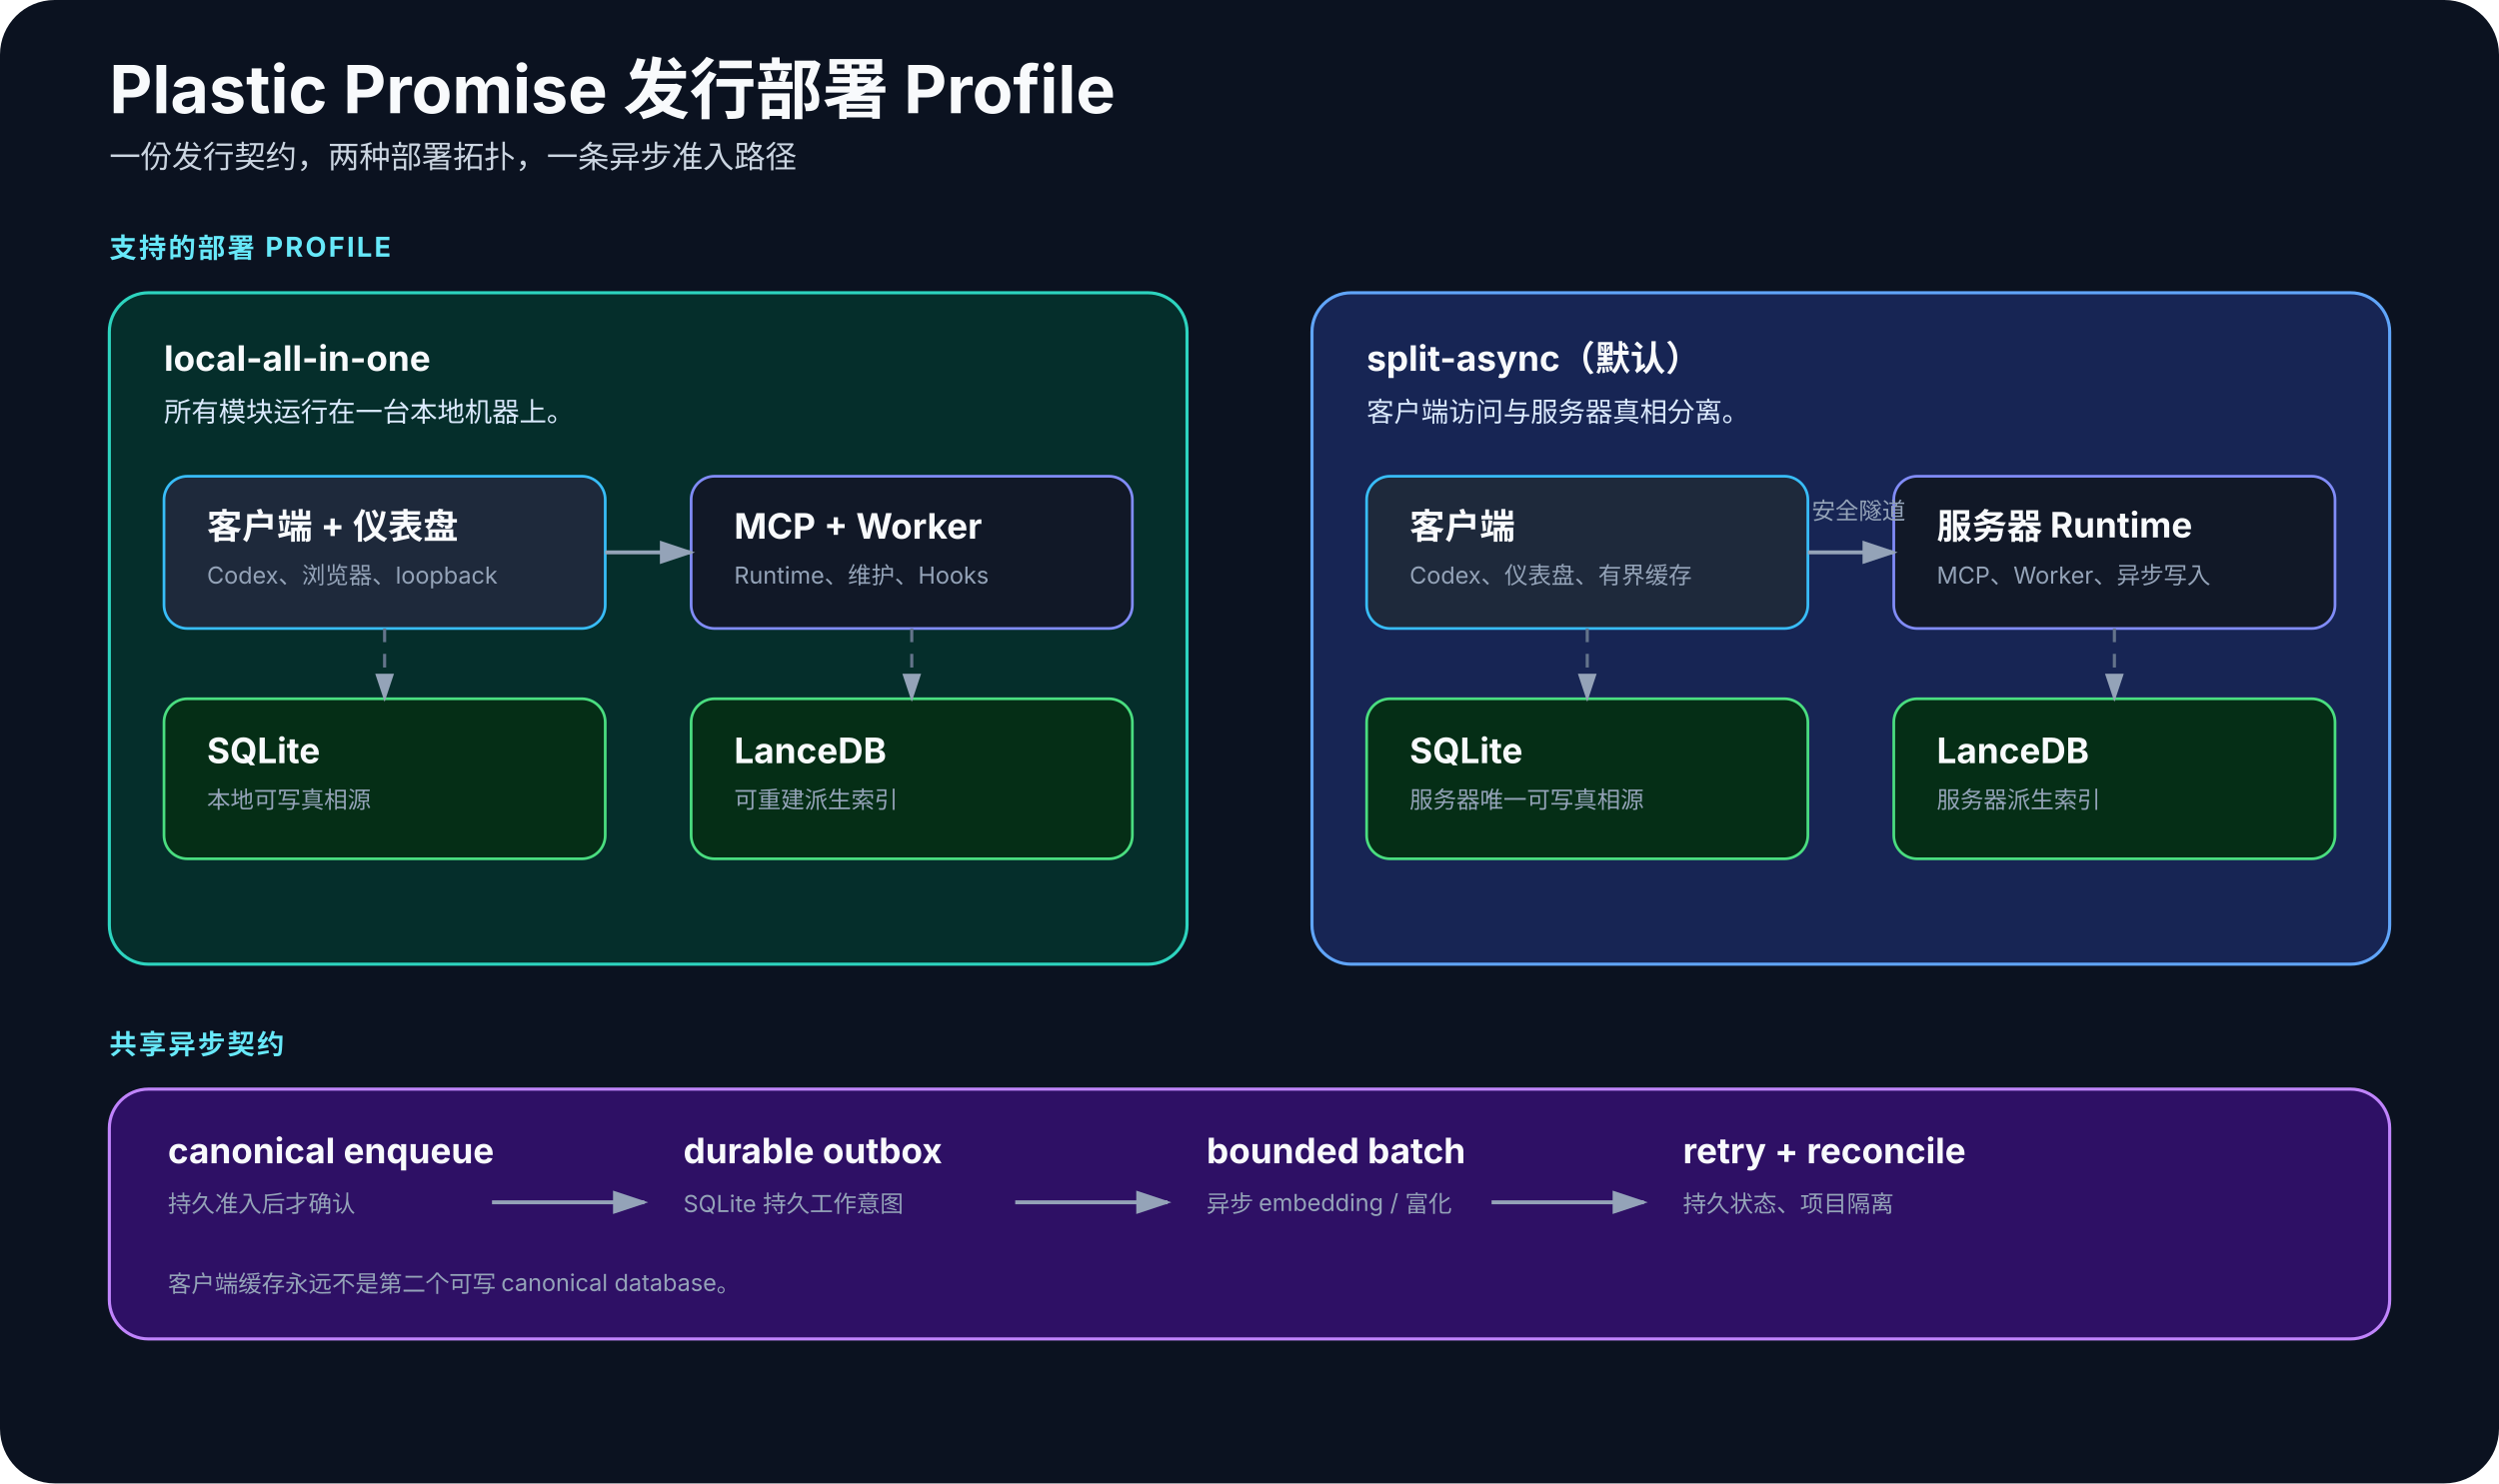
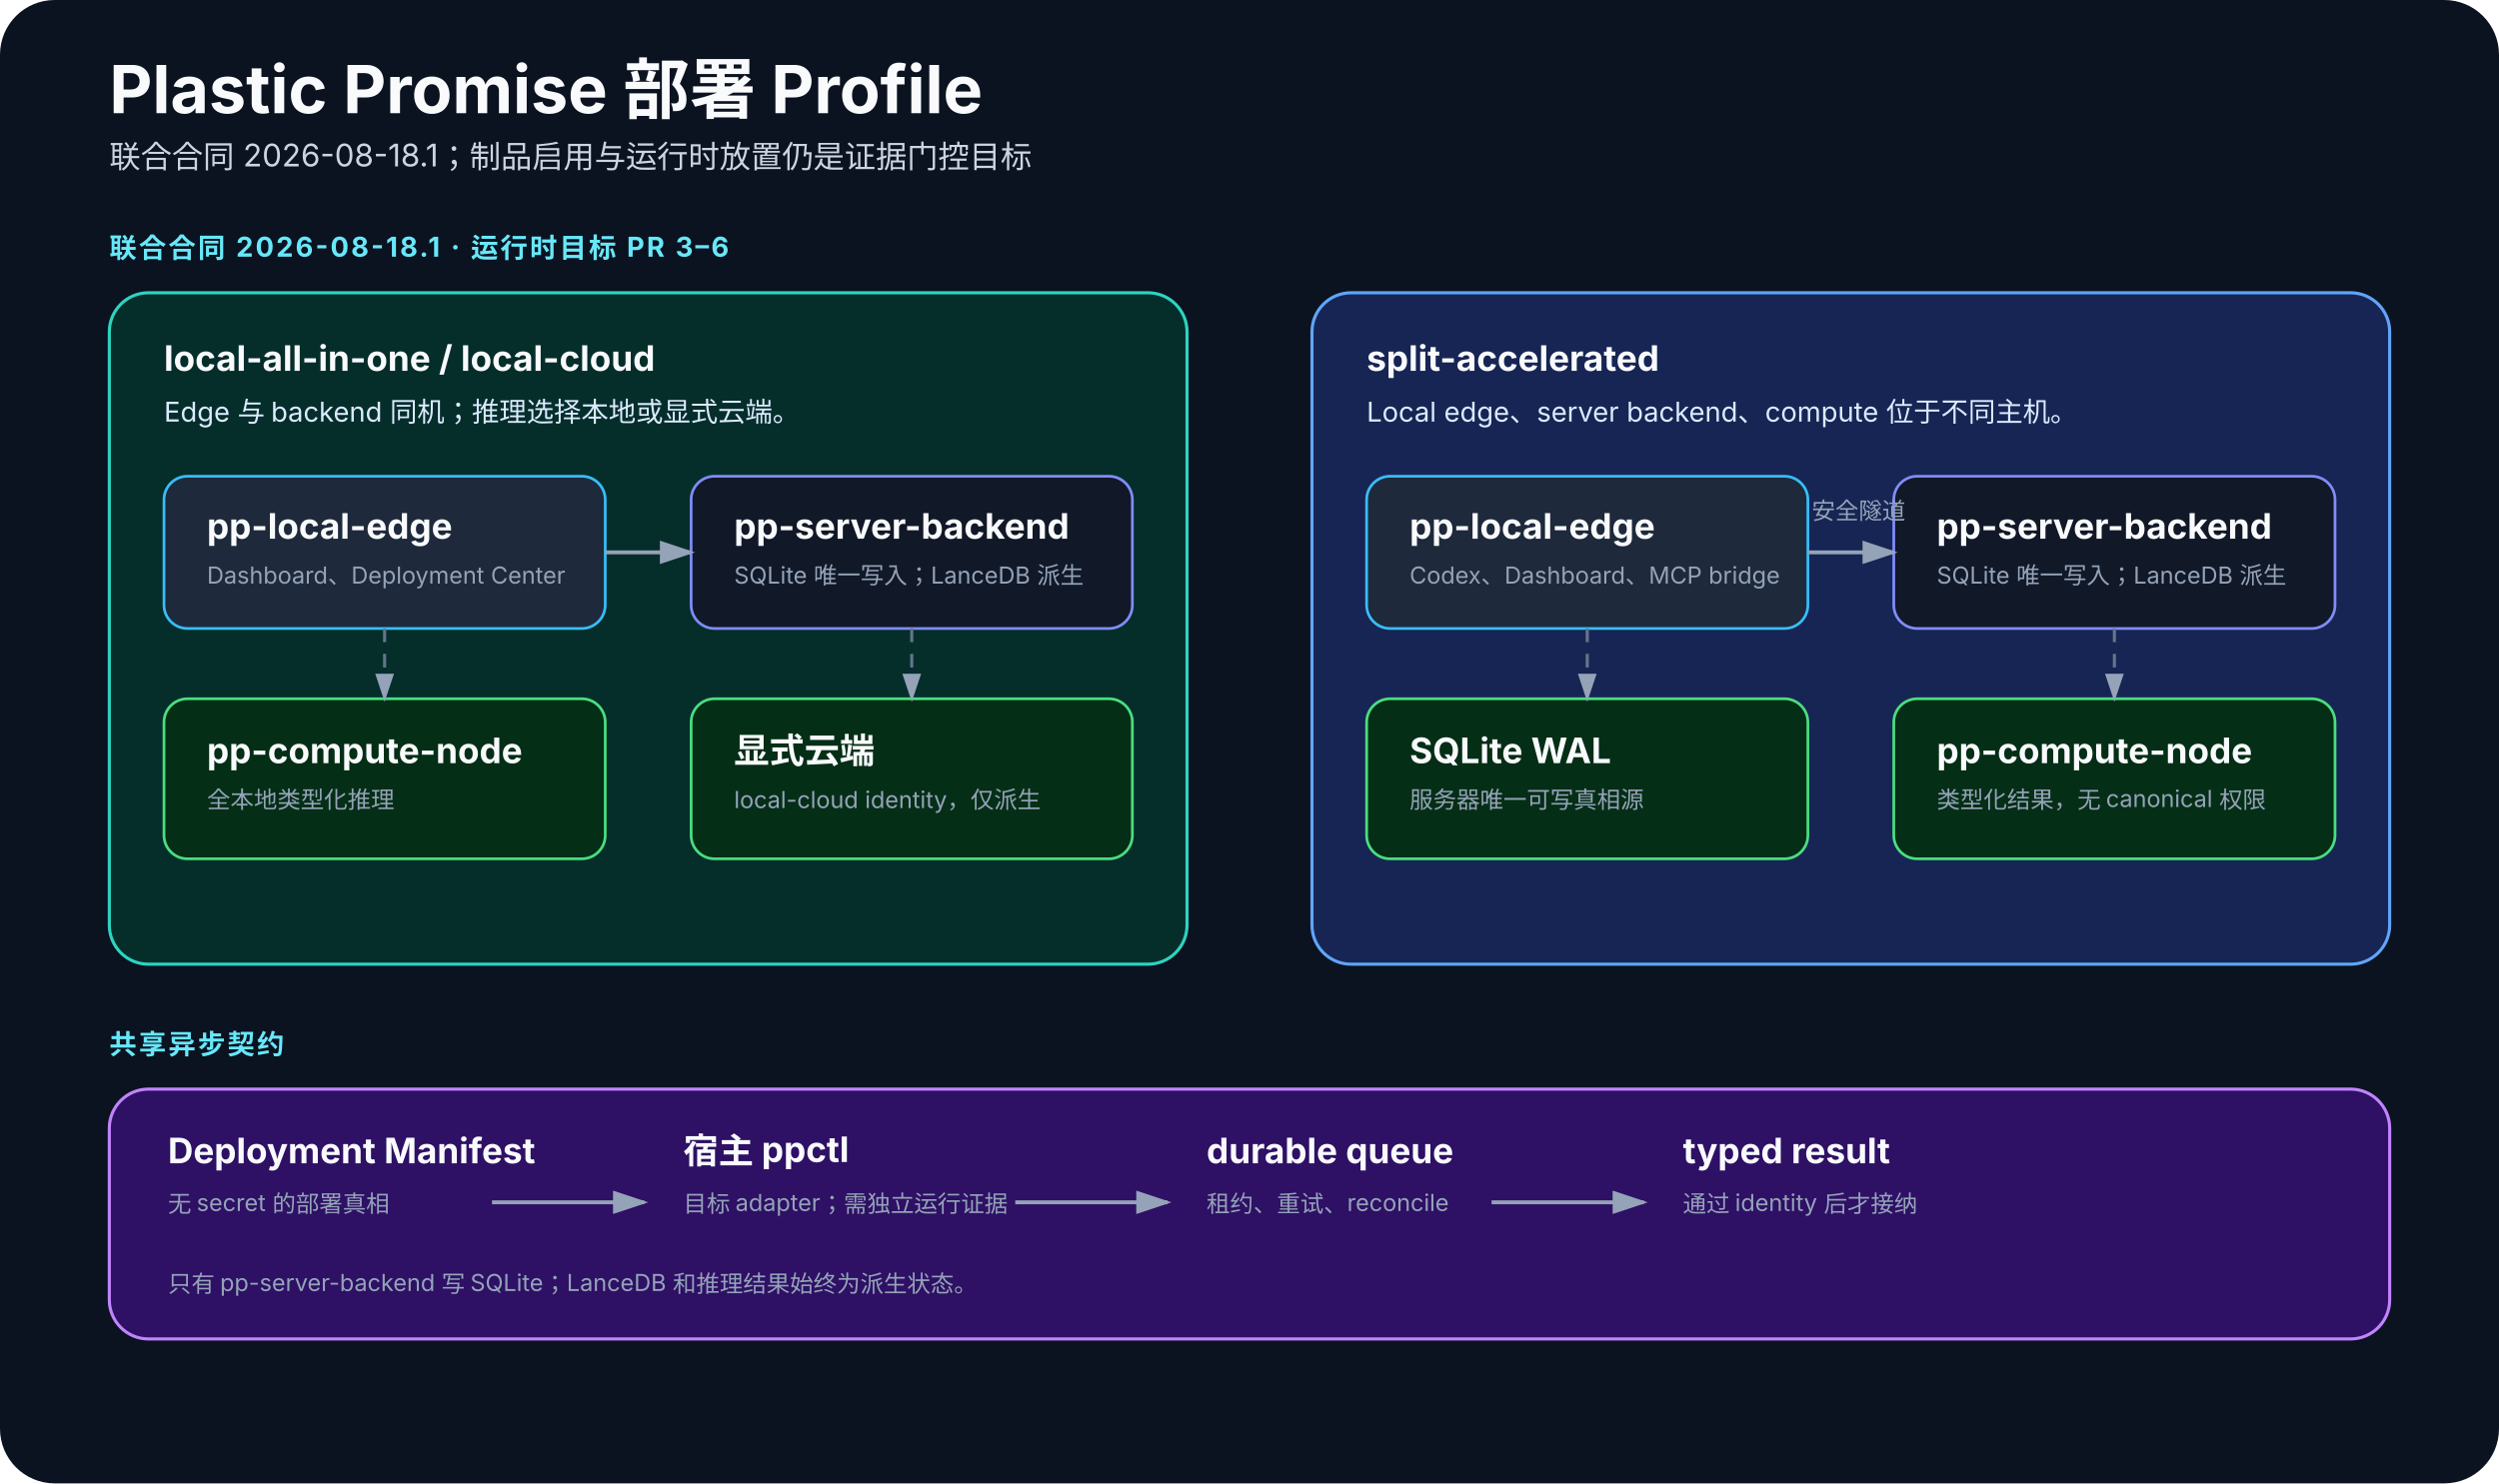
<svg xmlns="http://www.w3.org/2000/svg" width="1280" height="760" viewBox="0 0 1280 760" role="img" aria-labelledby="title desc">
  <defs>
    <marker id="arrow" markerWidth="10" markerHeight="10" refX="8" refY="3" orient="auto" markerUnits="strokeWidth">
      <path d="M0,0 L0,6 L9,3 z" fill="#94a3b8" />
    </marker>
    <style>
      .title{font:700 34px system-ui,-apple-system,"PingFang SC","Microsoft YaHei",sans-serif;fill:#f8fafc}
      .subtitle{font:400 16px system-ui,-apple-system,"PingFang SC","Microsoft YaHei",sans-serif;fill:#cbd5e1}
      .section{font:700 14px system-ui,-apple-system,"PingFang SC","Microsoft YaHei",sans-serif;fill:#67e8f9;letter-spacing:.08em}
      .label{font:700 18px system-ui,-apple-system,"PingFang SC","Microsoft YaHei",sans-serif;fill:#f8fafc}
      .body{font:400 14px system-ui,-apple-system,"PingFang SC","Microsoft YaHei",sans-serif;fill:#dbeafe}
      .small{font:400 12px system-ui,-apple-system,"PingFang SC","Microsoft YaHei",sans-serif;fill:#94a3b8}
      .local{fill:#052e2b;stroke:#2dd4bf;stroke-width:1.6}
      .split{fill:#172554;stroke:#60a5fa;stroke-width:1.6}
      .async{fill:#2e1065;stroke:#c084fc;stroke-width:1.6}
      .store{fill:#052e16;stroke:#4ade80;stroke-width:1.4}
      .client{fill:#1e293b;stroke:#38bdf8;stroke-width:1.4}
      .server{fill:#111827;stroke:#818cf8;stroke-width:1.4}
      .arrow{stroke:#94a3b8;stroke-width:2;fill:none;marker-end:url(#arrow)}
      .dashed{stroke:#64748b;stroke-width:1.6;stroke-dasharray:7 6;fill:none;marker-end:url(#arrow)}
    </style>
  </defs>
  <rect width="1280" height="760" rx="28" fill="#0b1220" />
-   <text x="56" y="58" class="title">Plastic Promise 发行部署 Profile</text>
-   <text x="56" y="86" class="subtitle">一份发行契约，两种部署拓扑，一条异步准入路径</text>
-   <text x="56" y="132" class="section">支持的部署 PROFILE</text>
+   <text x="56" y="58" class="title">Plastic Promise 部署 Profile</text>
+   <text x="56" y="86" class="subtitle">联合合同 2026-08-18.1；制品启用与运行时放置仍是证据门控目标</text>
+   <text x="56" y="132" class="section">联合合同 2026-08-18.1 · 运行时目标 PR 3–6</text>
  <rect x="56" y="150" width="552" height="344" rx="20" class="local" />
-   <text x="84" y="190" class="label">local-all-in-one</text>
-   <text x="84" y="216" class="body">所有模块运行在一台本地机器上。</text>
+   <text x="84" y="190" class="label">local-all-in-one / local-cloud</text>
+   <text x="84" y="216" class="body">Edge 与 backend 同机；推理选择本地或显式云端。</text>
  <rect x="84" y="244" width="226" height="78" rx="12" class="client" />
-   <text x="106" y="276" class="label">客户端 + 仪表盘</text>
-   <text x="106" y="299" class="small">Codex、浏览器、loopback</text>
+   <text x="106" y="276" class="label">pp-local-edge</text>
+   <text x="106" y="299" class="small">Dashboard、Deployment Center</text>
  <rect x="354" y="244" width="226" height="78" rx="12" class="server" />
-   <text x="376" y="276" class="label">MCP + Worker</text>
-   <text x="376" y="299" class="small">Runtime、维护、Hooks</text>
+   <text x="376" y="276" class="label">pp-server-backend</text>
+   <text x="376" y="299" class="small">SQLite 唯一写入；LanceDB 派生</text>
  <path class="arrow" d="M310 283 H354" />
  <rect x="84" y="358" width="226" height="82" rx="12" class="store" />
-   <text x="106" y="391" class="label">SQLite</text>
-   <text x="106" y="414" class="small">本地可写真相源</text>
+   <text x="106" y="391" class="label">pp-compute-node</text>
+   <text x="106" y="414" class="small">全本地类型化推理</text>
  <rect x="354" y="358" width="226" height="82" rx="12" class="store" />
-   <text x="376" y="391" class="label">LanceDB</text>
-   <text x="376" y="414" class="small">可重建派生索引</text>
+   <text x="376" y="391" class="label">显式云端</text>
+   <text x="376" y="414" class="small">local-cloud identity，仅派生</text>
  <path class="dashed" d="M467 322 V358" />
  <path class="dashed" d="M197 322 V358" />
  <rect x="672" y="150" width="552" height="344" rx="20" class="split" />
-   <text x="700" y="190" class="label">split-async（默认）</text>
-   <text x="700" y="216" class="body">客户端访问与服务器真相分离。</text>
+   <text x="700" y="190" class="label">split-accelerated</text>
+   <text x="700" y="216" class="body">Local edge、server backend、compute 位于不同主机。</text>
  <rect x="700" y="244" width="226" height="78" rx="12" class="client" />
-   <text x="722" y="276" class="label">客户端</text>
-   <text x="722" y="299" class="small">Codex、仪表盘、有界缓存</text>
+   <text x="722" y="276" class="label">pp-local-edge</text>
+   <text x="722" y="299" class="small">Codex、Dashboard、MCP bridge</text>
  <rect x="970" y="244" width="226" height="78" rx="12" class="server" />
-   <text x="992" y="276" class="label">服务器 Runtime</text>
-   <text x="992" y="299" class="small">MCP、Worker、异步写入</text>
+   <text x="992" y="276" class="label">pp-server-backend</text>
+   <text x="992" y="299" class="small">SQLite 唯一写入；LanceDB 派生</text>
  <path class="arrow" d="M926 283 H970" />
  <text x="928" y="266" class="small">安全隧道</text>
  <rect x="700" y="358" width="226" height="82" rx="12" class="store" />
-   <text x="722" y="391" class="label">SQLite</text>
+   <text x="722" y="391" class="label">SQLite WAL</text>
  <text x="722" y="414" class="small">服务器唯一可写真相源</text>
  <rect x="970" y="358" width="226" height="82" rx="12" class="store" />
-   <text x="992" y="391" class="label">LanceDB</text>
-   <text x="992" y="414" class="small">服务器派生索引</text>
+   <text x="992" y="391" class="label">pp-compute-node</text>
+   <text x="992" y="414" class="small">类型化结果，无 canonical 权限</text>
  <path class="dashed" d="M1083 322 V358" />
  <path class="dashed" d="M813 322 V358" />
  <text x="56" y="540" class="section">共享异步契约</text>
  <rect x="56" y="558" width="1168" height="128" rx="20" class="async" />
-   <text x="86" y="596" class="label">canonical enqueue</text>
-   <text x="86" y="621" class="small">持久准入后才确认</text>
+   <text x="86" y="596" class="label">Deployment Manifest</text>
+   <text x="86" y="621" class="small">无 secret 的部署真相</text>
  <path class="arrow" d="M252 616 H330" />
-   <text x="350" y="596" class="label">durable outbox</text>
-   <text x="350" y="621" class="small">SQLite 持久工作意图</text>
+   <text x="350" y="596" class="label">宿主 ppctl</text>
+   <text x="350" y="621" class="small">目标 adapter；需独立运行证据</text>
  <path class="arrow" d="M520 616 H598" />
-   <text x="618" y="596" class="label">bounded batch</text>
-   <text x="618" y="621" class="small">异步 embedding / 富化</text>
+   <text x="618" y="596" class="label">durable queue</text>
+   <text x="618" y="621" class="small">租约、重试、reconcile</text>
  <path class="arrow" d="M764 616 H842" />
-   <text x="862" y="596" class="label">retry + reconcile</text>
-   <text x="862" y="621" class="small">持久状态、项目隔离</text>
-   <text x="86" y="662" class="small">客户端缓存永远不是第二个可写 canonical database。</text>
+   <text x="862" y="596" class="label">typed result</text>
+   <text x="862" y="621" class="small">通过 identity 后才接纳</text>
+   <text x="86" y="662" class="small">只有 pp-server-backend 写 SQLite；LanceDB 和推理结果始终为派生状态。</text>
</svg>
